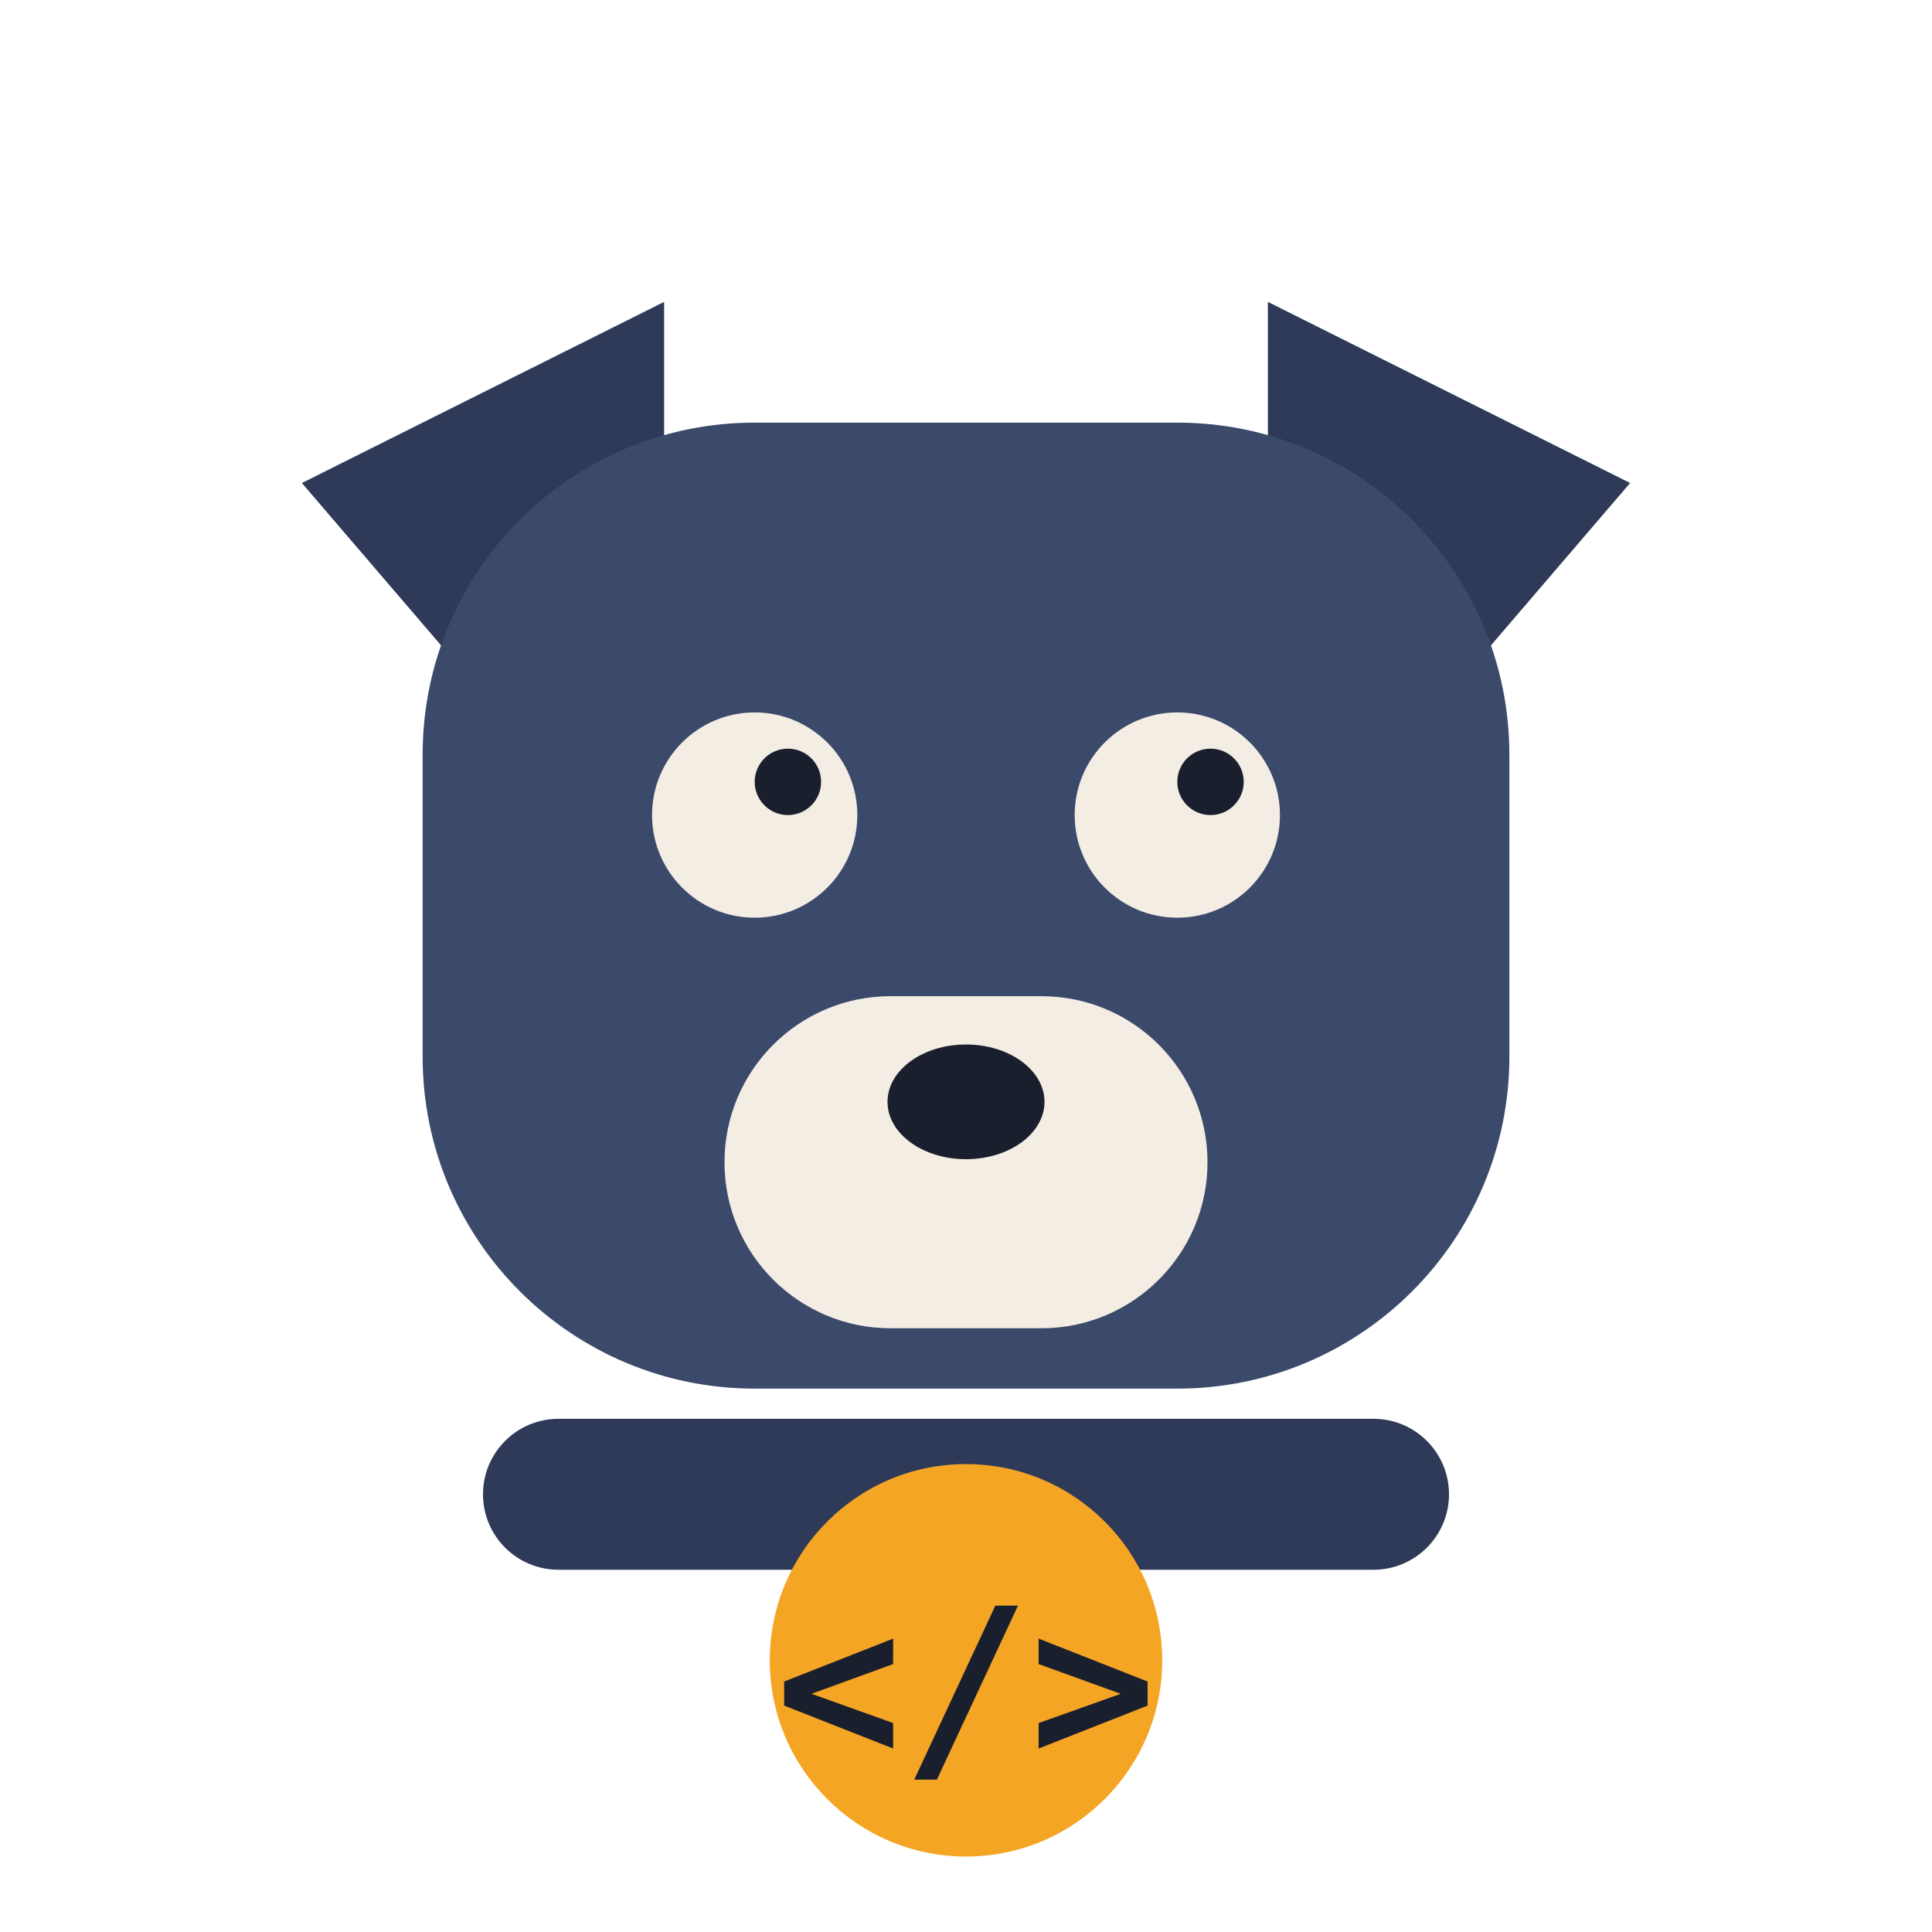
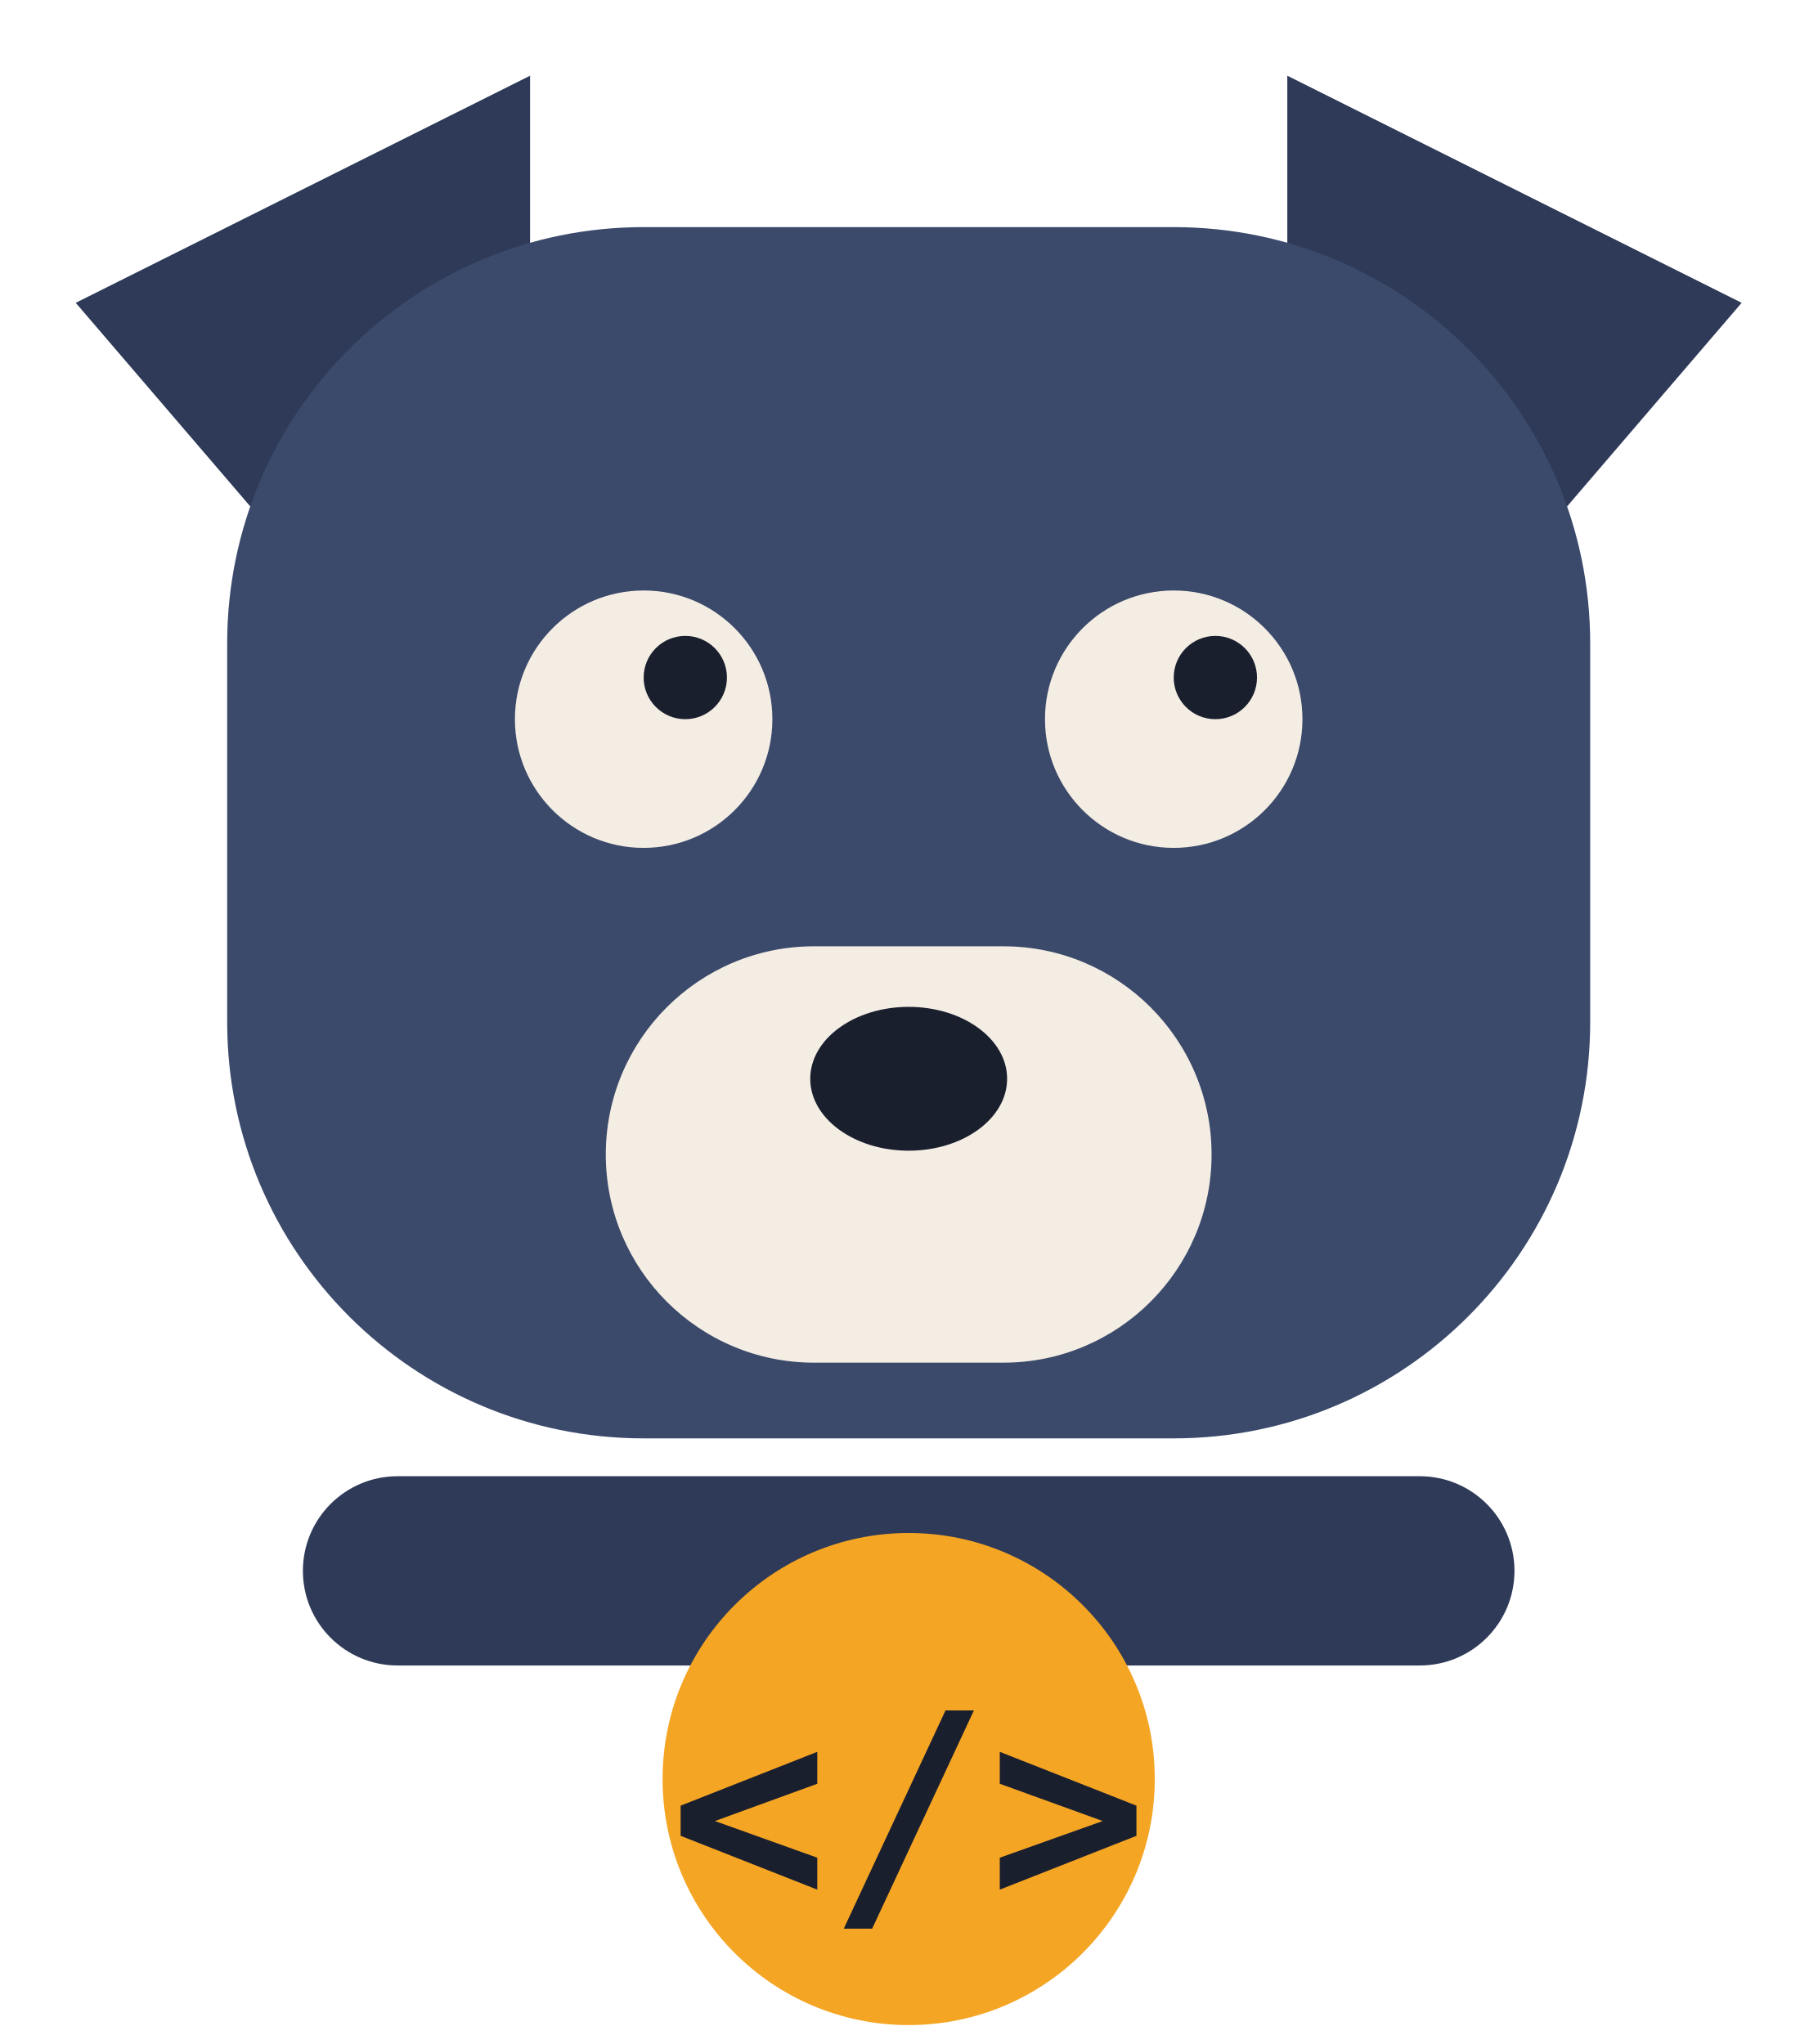
- <svg xmlns="http://www.w3.org/2000/svg" viewBox="0 0 64 64" role="img" aria-label="Byte">
+ <svg xmlns="http://www.w3.org/2000/svg" viewBox="8 8 48 54" role="img" aria-label="Byte">
  <path d="M10 16 L22 10 L22 30 Z" fill="#2E3A57" />
  <path d="M54 16 L42 10 L42 30 Z" fill="#2E3A57" />
  <rect x="14" y="14" width="36" height="32" rx="11" fill="#3B4A6B" />
  <circle cx="25" cy="27" r="3.4" fill="#F4EDE4" />
  <circle cx="39" cy="27" r="3.4" fill="#F4EDE4" />
  <circle cx="26.1" cy="25.9" r="1.1" fill="#1A1F2E" />
  <circle cx="40.1" cy="25.9" r="1.1" fill="#1A1F2E" />
  <rect x="24" y="33" width="16" height="11" rx="5.5" fill="#F4EDE4" />
  <ellipse cx="32" cy="36.5" rx="2.6" ry="1.9" fill="#1A1F2E" />
  <rect x="16" y="47" width="32" height="5" rx="2.5" fill="#2E3A57" />
  <circle cx="32" cy="55" r="6.5" fill="#F5A524" />
  <text x="32" y="58.3" text-anchor="middle" font-family="ui-monospace, monospace" font-size="7" font-weight="700" fill="#1A1F2E">&lt;/&gt;</text>
</svg>
